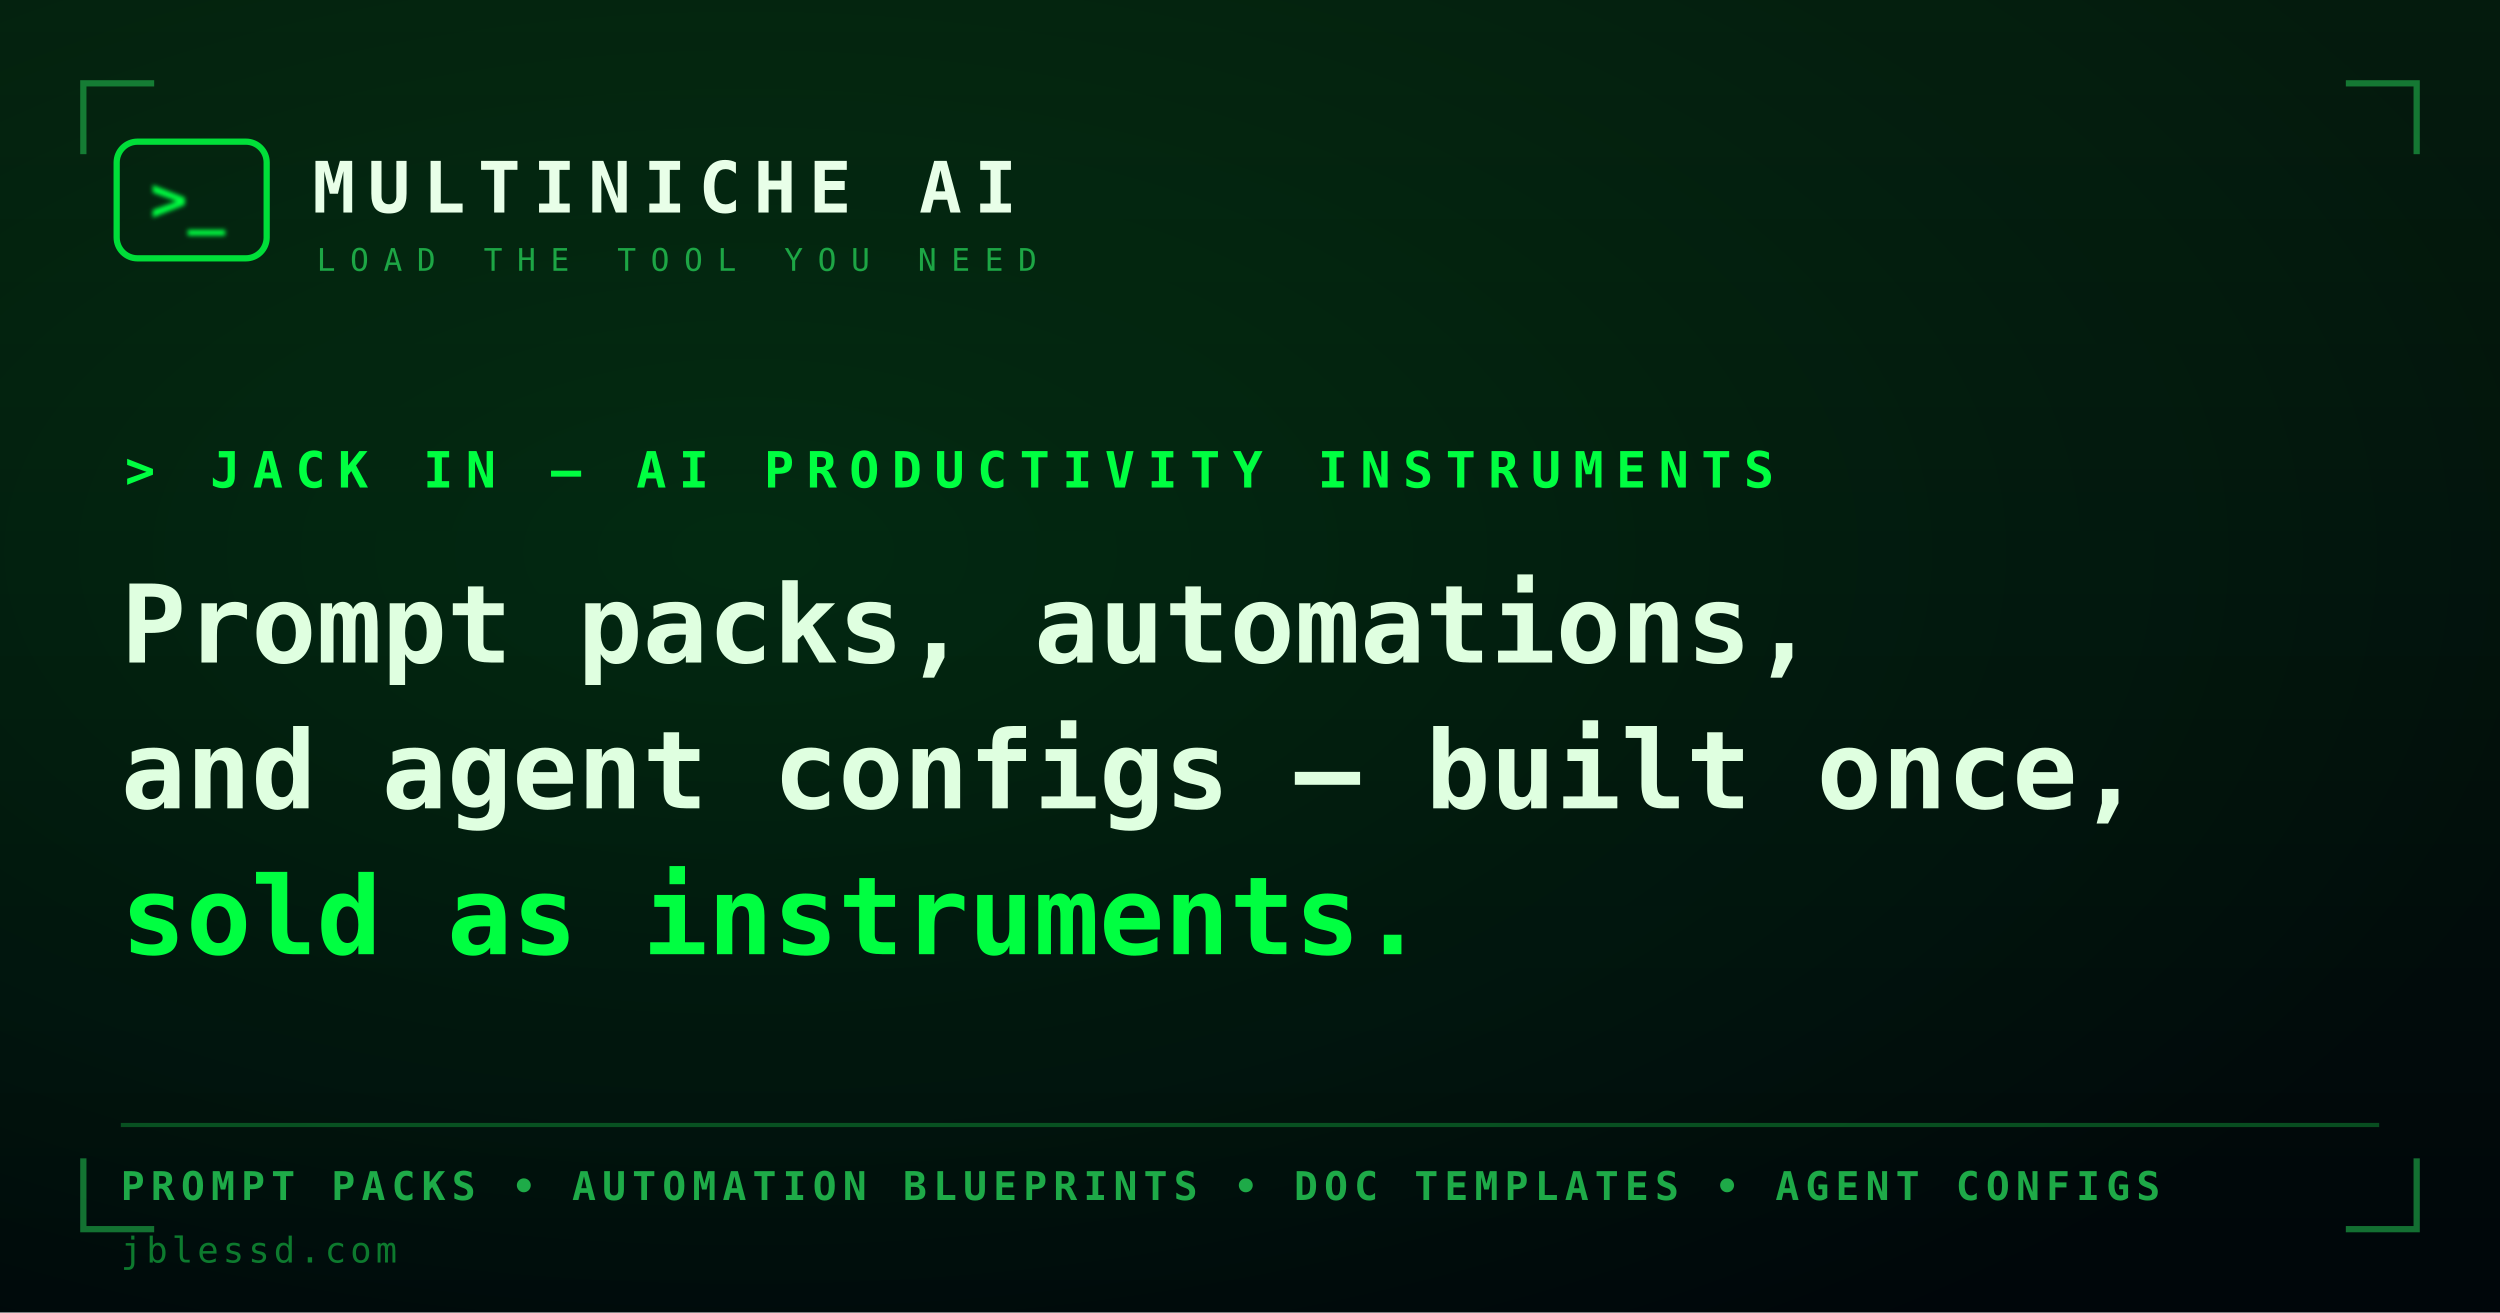
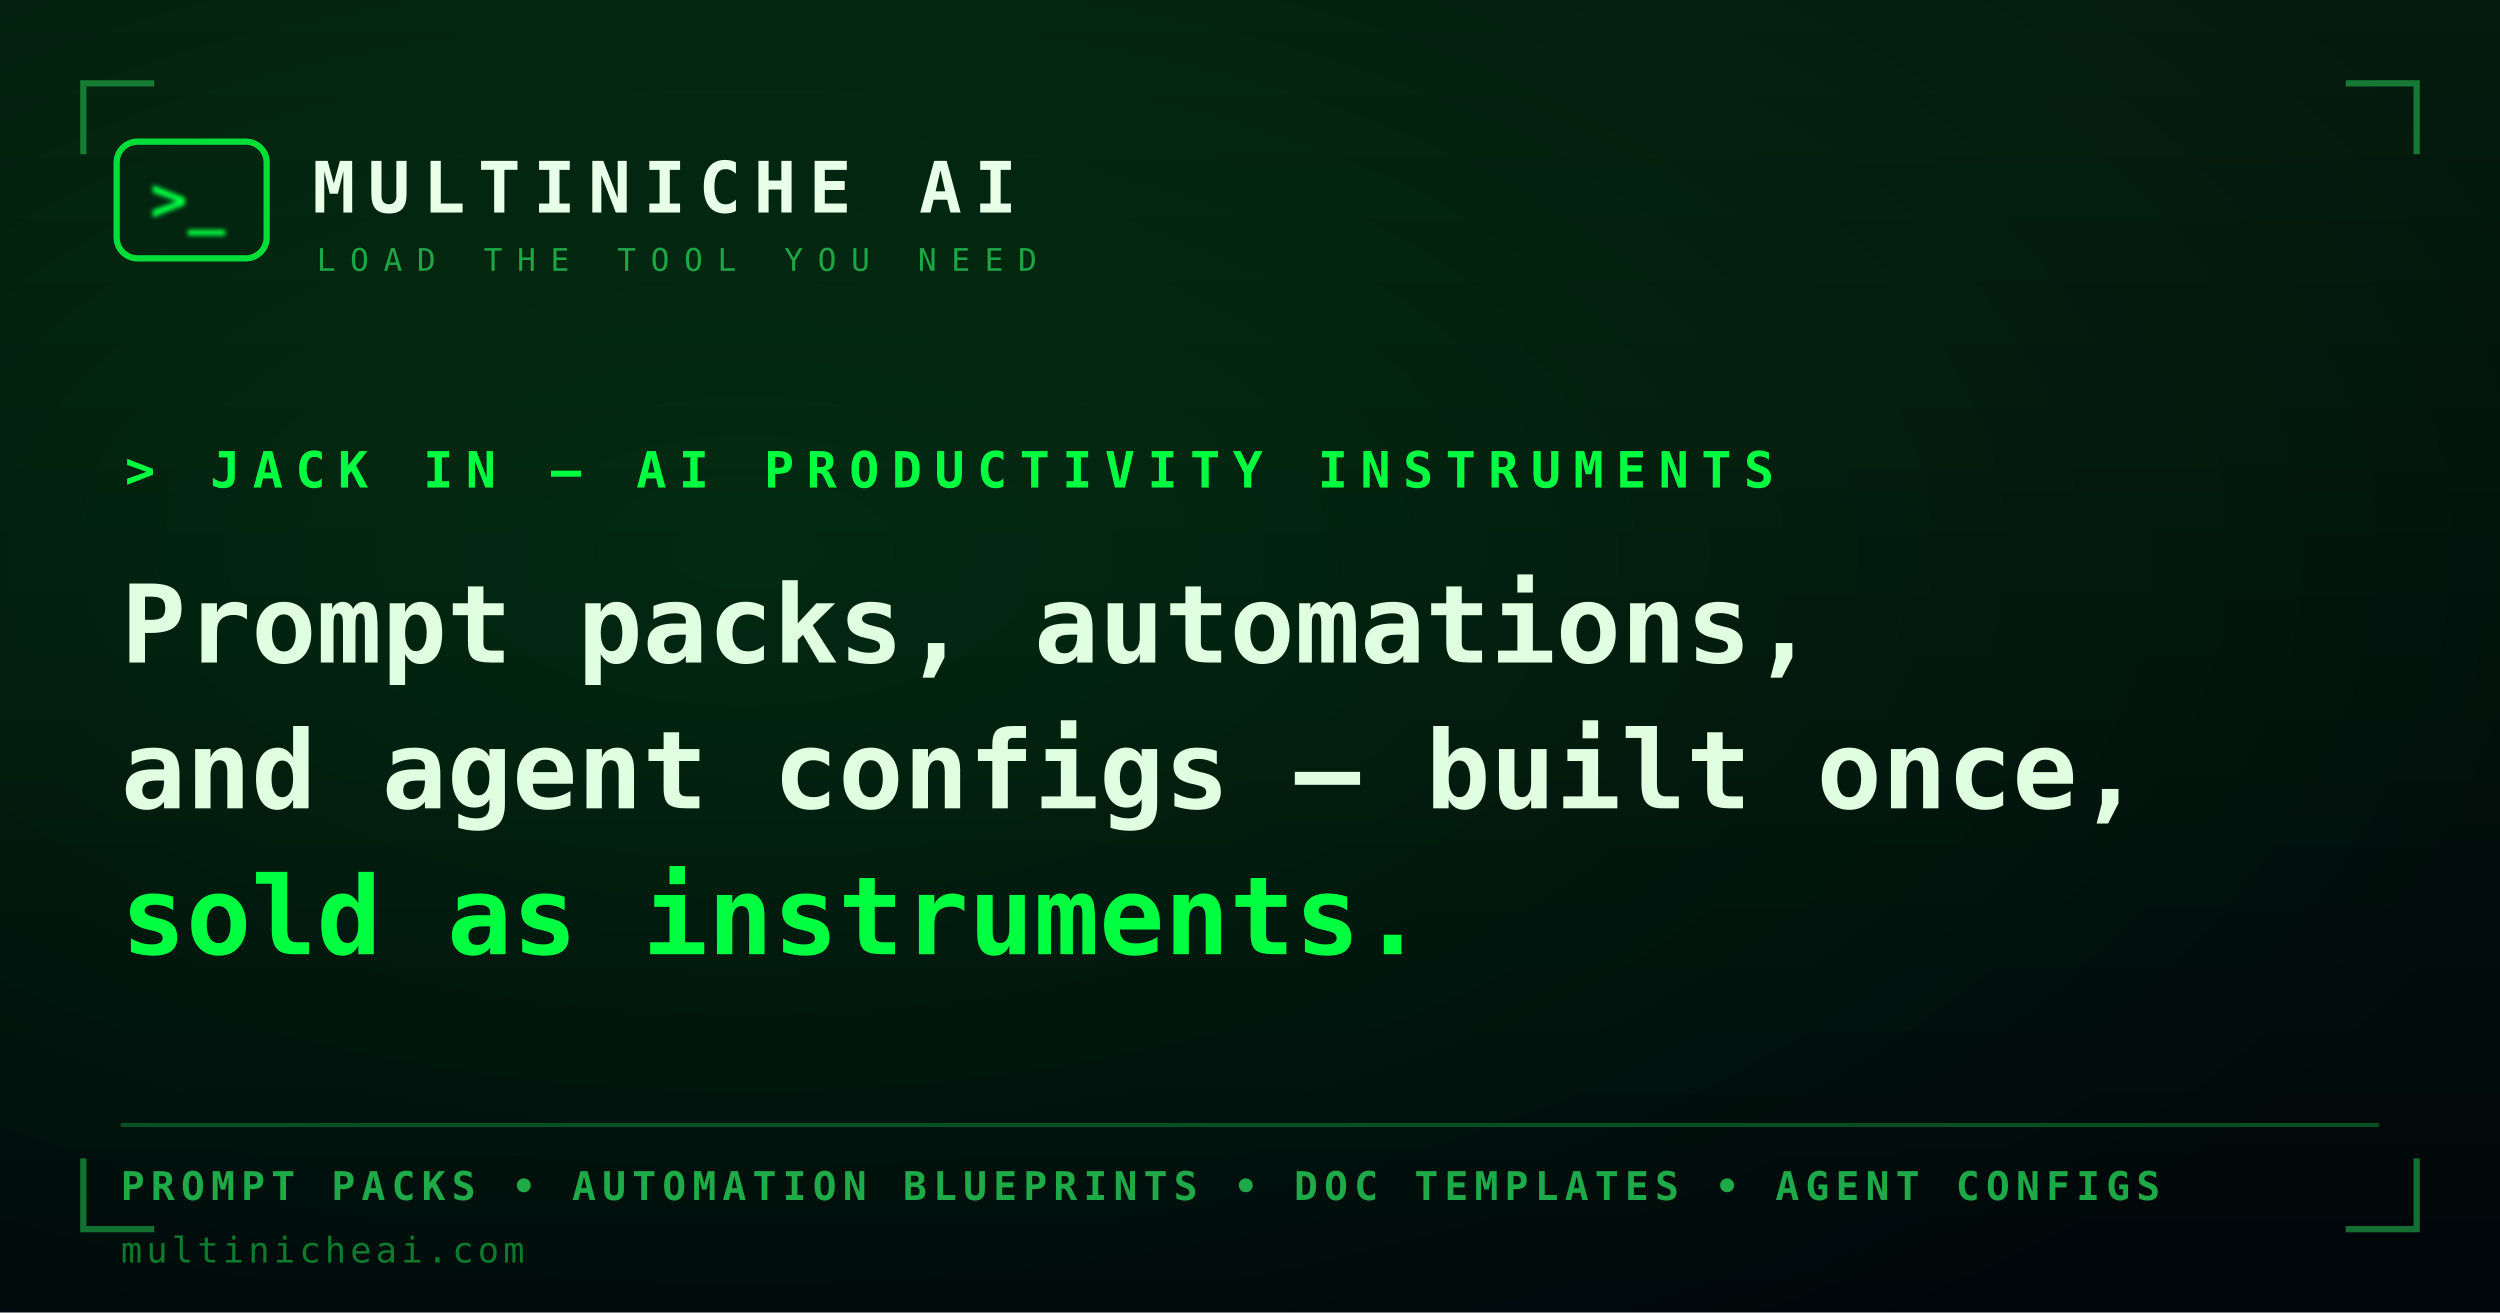
<svg xmlns="http://www.w3.org/2000/svg" width="1200" height="630" viewBox="0 0 1200 630">
  <defs>
    <linearGradient id="bg" x1="0" y1="0" x2="0" y2="1">
      <stop offset="0" stop-color="#041b0d" />
      <stop offset="1" stop-color="#00060a" />
    </linearGradient>
    <radialGradient id="glow" cx="30%" cy="42%" r="75%">
      <stop offset="0" stop-color="#00ff41" stop-opacity=".10" />
      <stop offset="1" stop-color="#00ff41" stop-opacity="0" />
    </radialGradient>
    <filter id="soft" x="-20%" y="-20%" width="140%" height="140%">
      <feGaussianBlur stdDeviation="1.1" />
    </filter>
  </defs>
  <rect width="1200" height="630" fill="url(#bg)" />
  <rect width="1200" height="630" fill="url(#glow)" />
  <g stroke="#23C552" stroke-width="3" fill="none" opacity=".55">
    <path d="M40 74 V40 H74" />
    <path d="M1160 74 V40 H1126" />
    <path d="M40 556 V590 H74" />
    <path d="M1160 556 V590 H1126" />
  </g>
  <g transform="translate(56,68)">
    <rect width="72" height="56" rx="10" fill="none" stroke="#00FF41" stroke-width="3" opacity=".85" />
    <text x="16" y="38" font-family="DejaVu Sans Mono, monospace" font-size="30" font-weight="bold" fill="#00FF41" filter="url(#soft)">&gt;_</text>
  </g>
  <text x="150" y="102" font-family="DejaVu Sans Mono, monospace" font-size="34" font-weight="bold" letter-spacing="6" fill="#e8ffe8">MULTINICHE AI</text>
  <text x="152" y="130" font-family="DejaVu Sans Mono, monospace" font-size="15" letter-spacing="7" fill="#23C552" opacity=".8">LOAD THE TOOL YOU NEED</text>
  <text x="60" y="234" font-family="DejaVu Sans Mono, monospace" font-size="24" font-weight="bold" letter-spacing="6" fill="#00FF41">&gt; JACK IN — AI PRODUCTIVITY INSTRUMENTS</text>
  <g font-family="DejaVu Sans Mono, monospace" font-size="52" font-weight="bold" fill="#dfffe0">
    <text x="58" y="318">Prompt packs, automations,</text>
    <text x="58" y="388">and agent configs — built once,</text>
    <text x="58" y="458" fill="#00FF41">sold as instruments.</text>
  </g>
  <line x1="58" y1="540" x2="1142" y2="540" stroke="#0d7a2e" stroke-width="2" opacity=".6" />
  <text x="58" y="576" font-family="DejaVu Sans Mono, monospace" font-size="19" font-weight="bold" letter-spacing="3" fill="#23C552" opacity=".85">PROMPT PACKS • AUTOMATION BLUEPRINTS • DOC TEMPLATES • AGENT CONFIGS</text>
-   <text x="58" y="606" font-family="DejaVu Sans Mono, monospace" font-size="17" letter-spacing="2" fill="#0d7a2e">jblessd.com</text>
+   <text x="58" y="606" font-family="DejaVu Sans Mono, monospace" font-size="17" letter-spacing="2" fill="#0d7a2e">multinicheai.com</text>
</svg>
